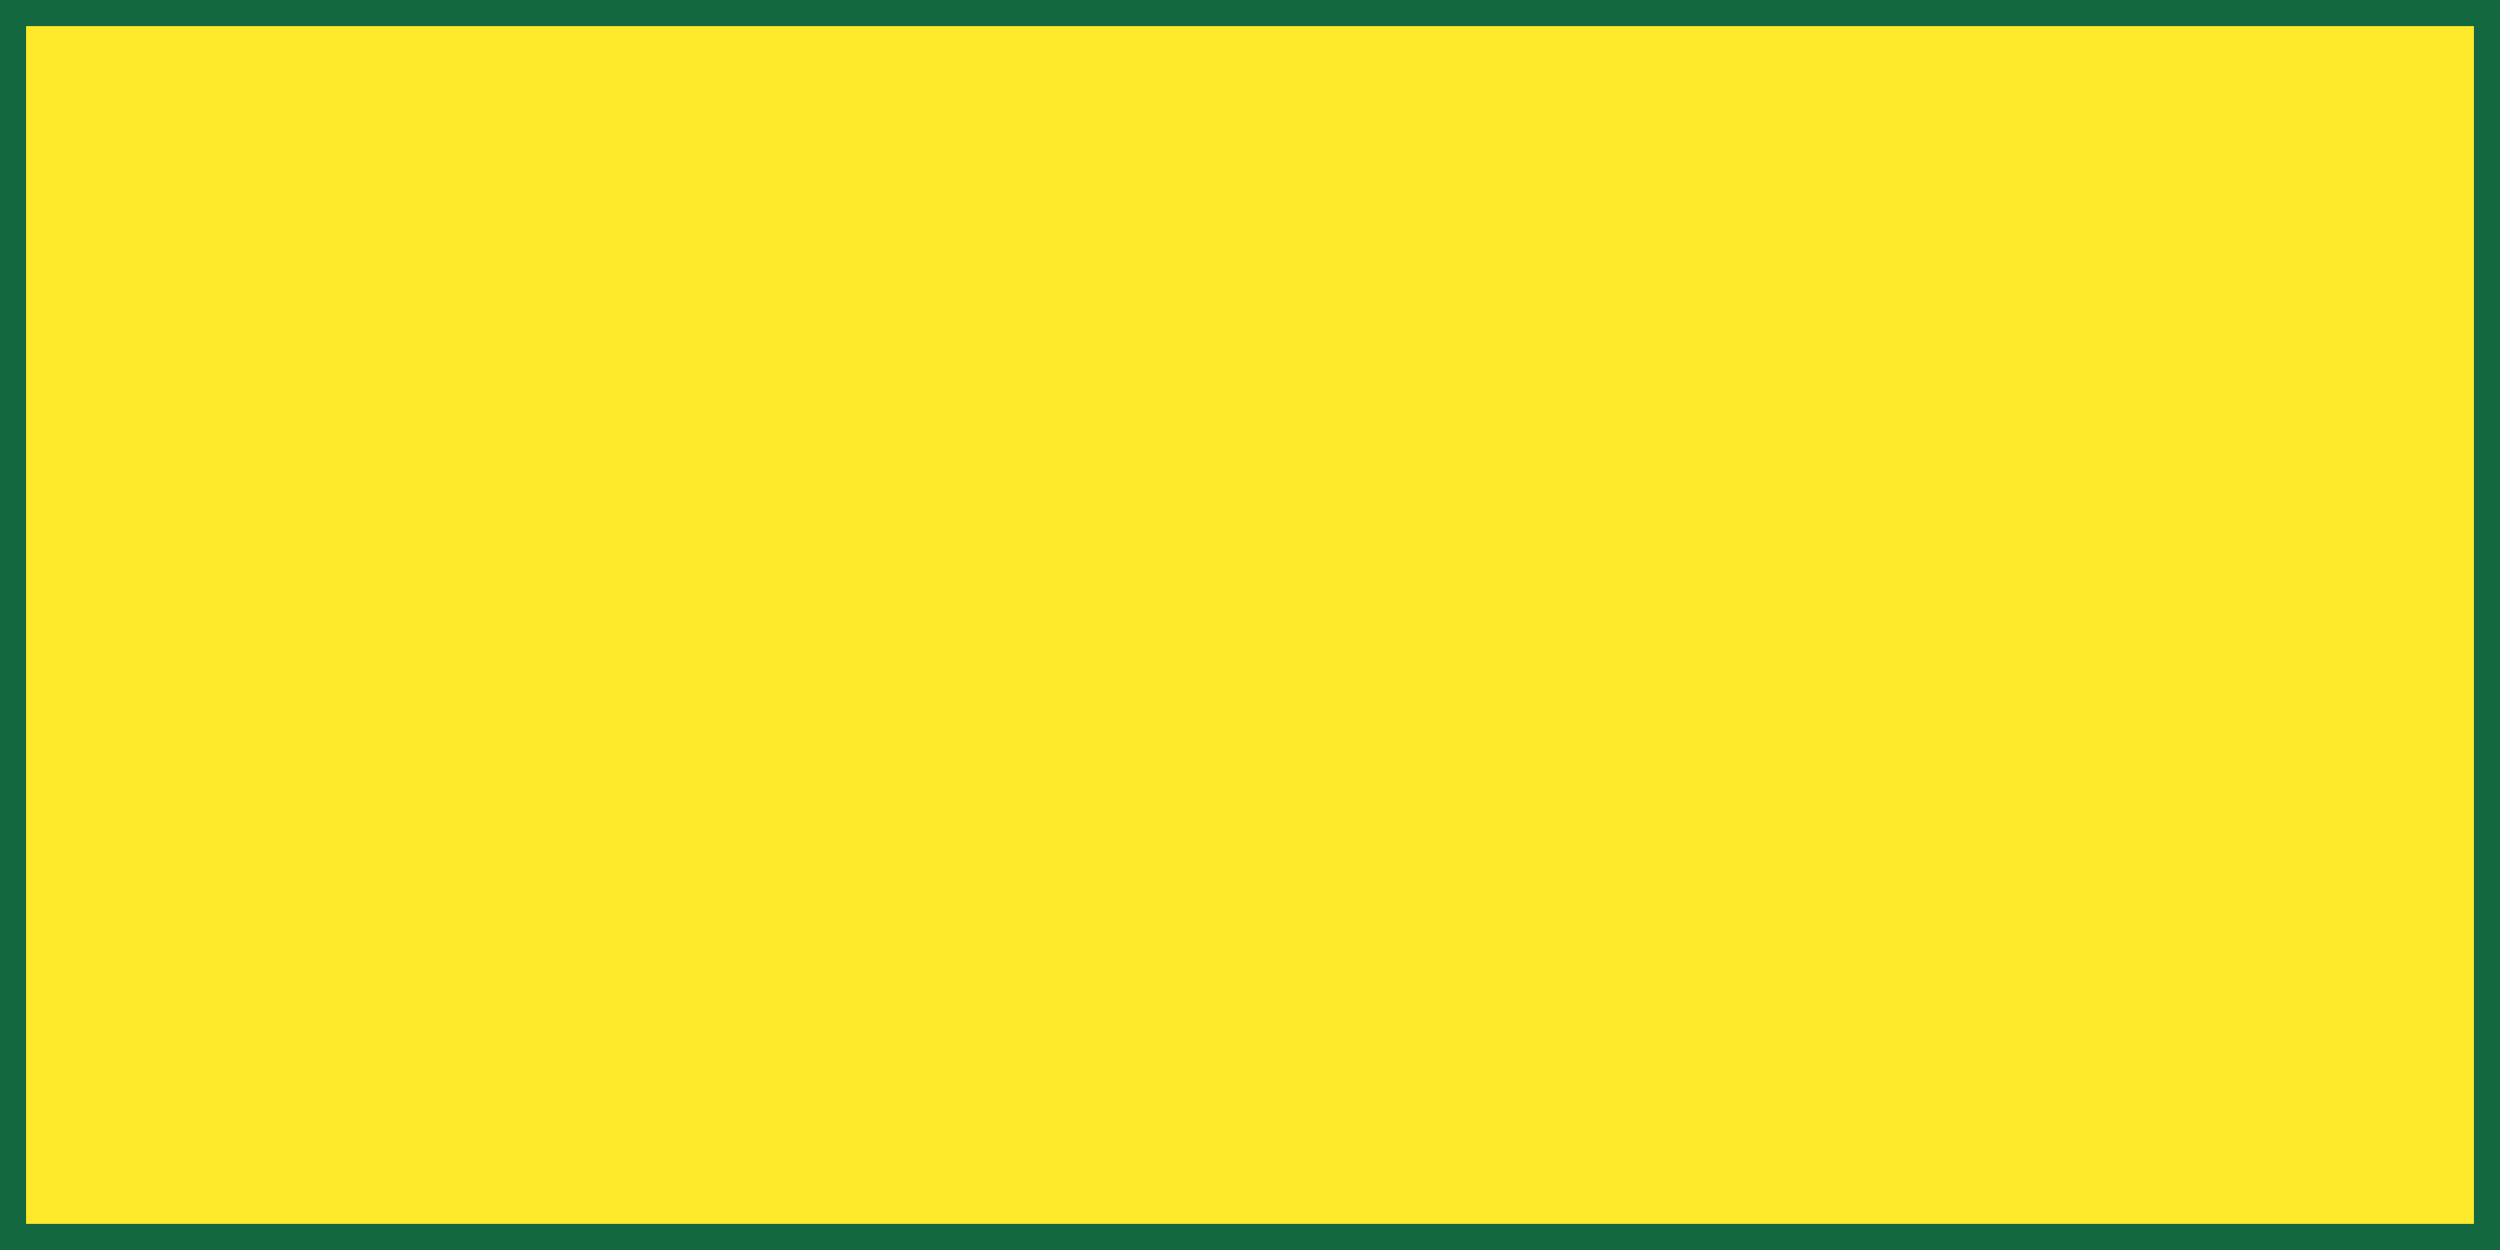
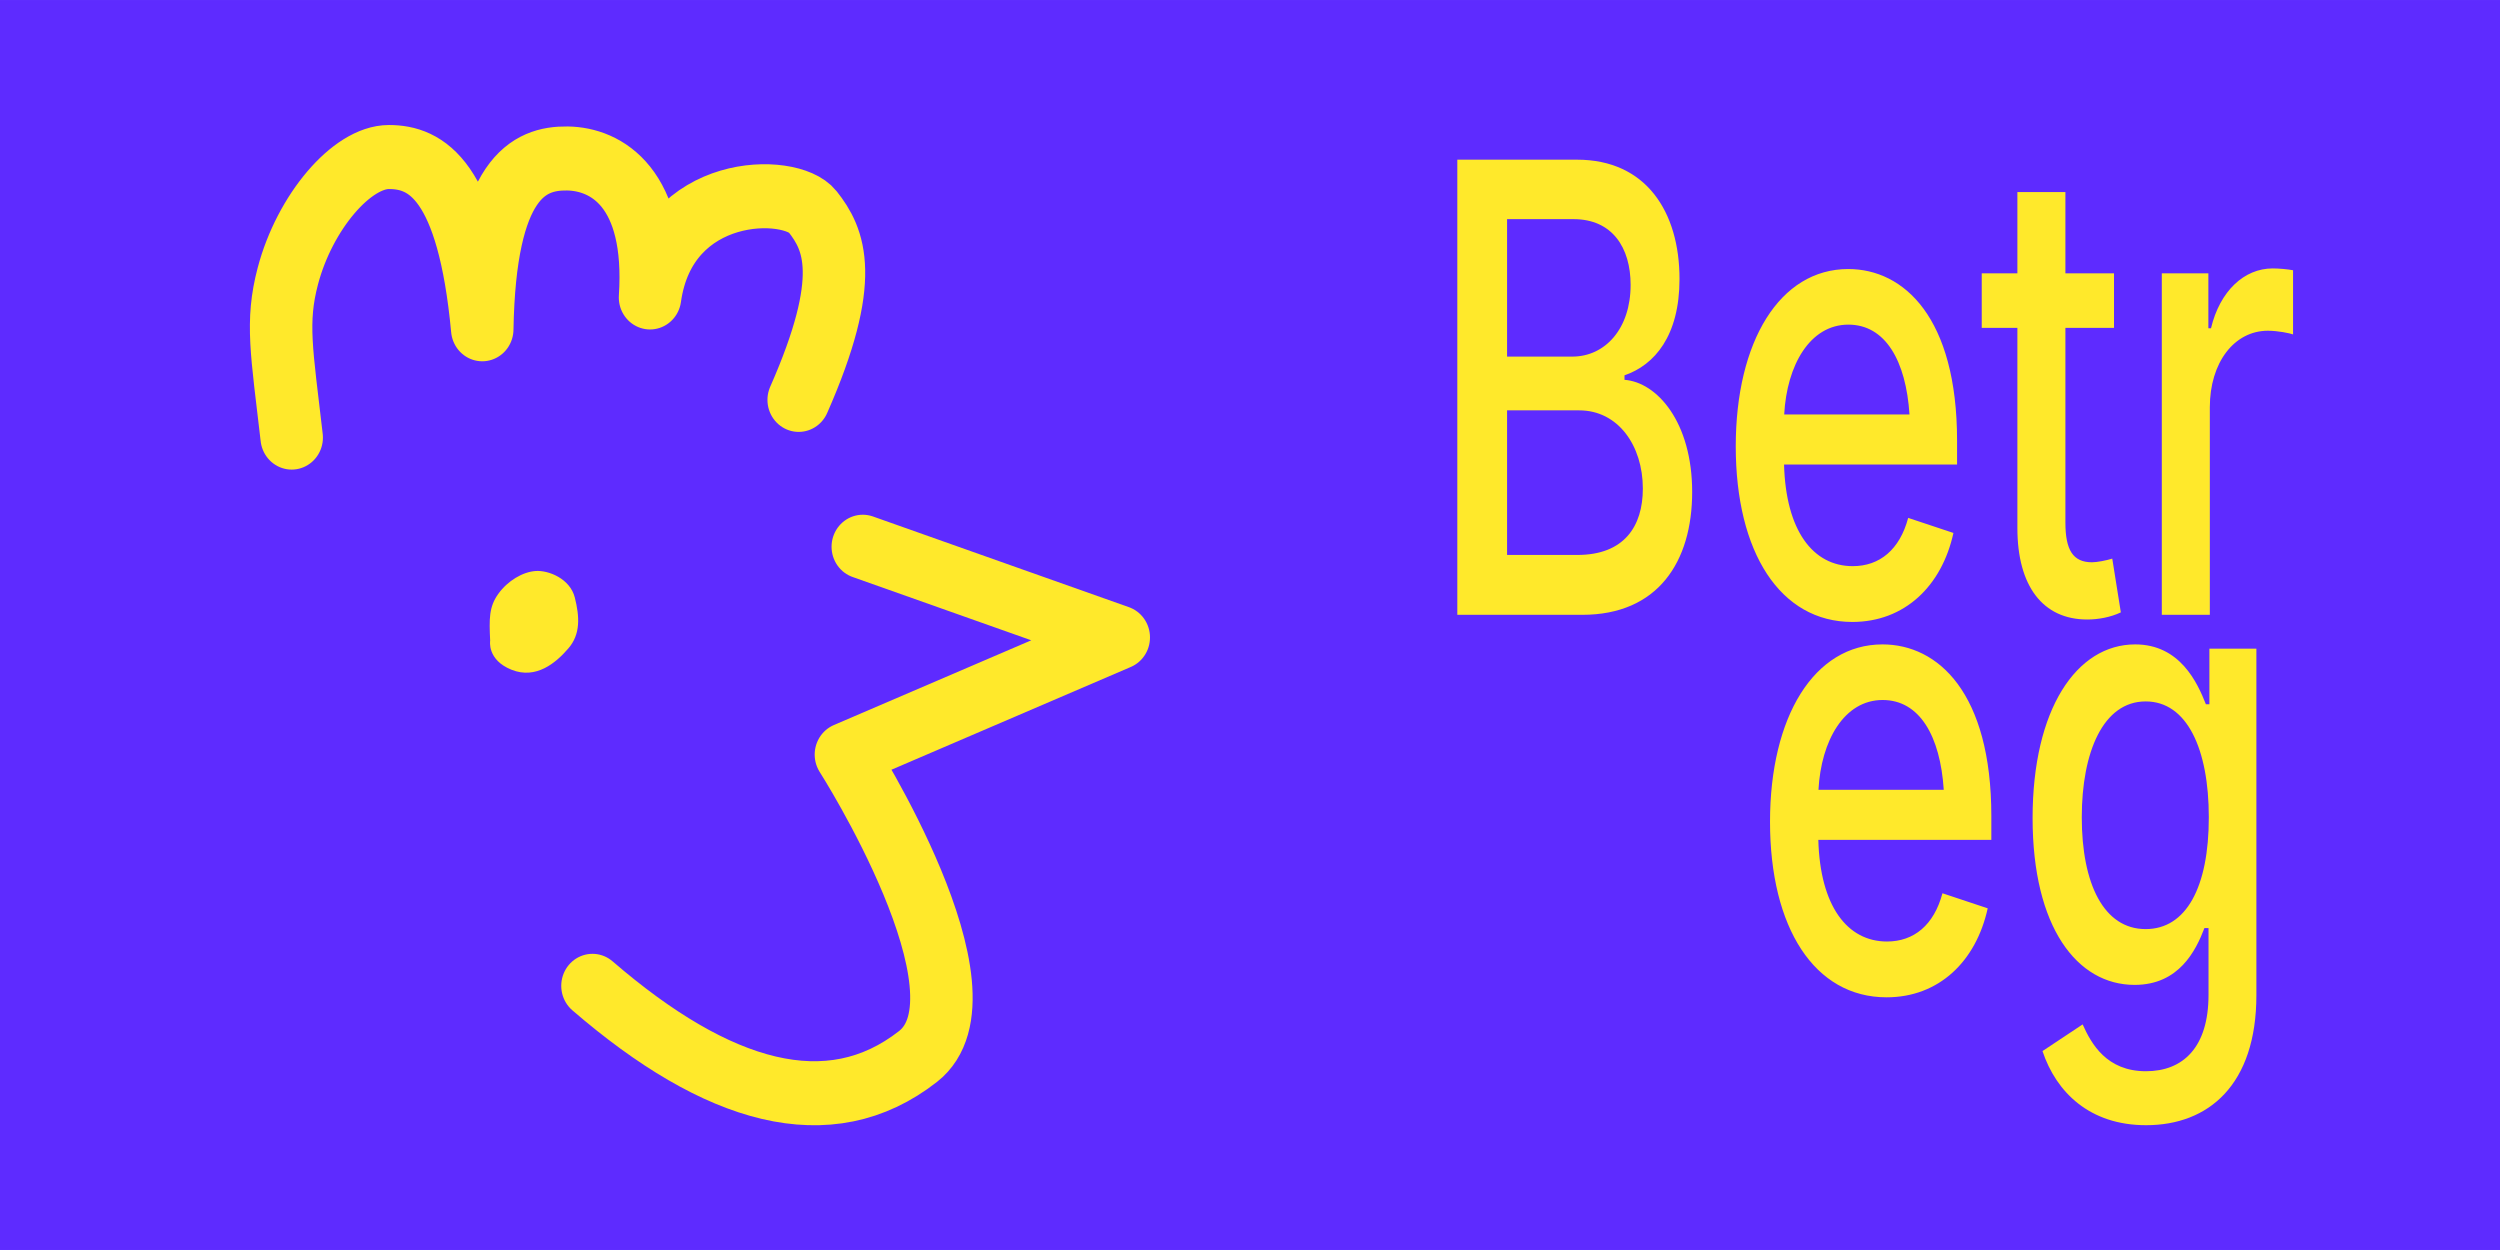
- <svg xmlns="http://www.w3.org/2000/svg" xmlns:xlink="http://www.w3.org/1999/xlink" width="200" height="100" viewBox="0 0 52.917 26.458" version="1.1" id="svg1">
+ <svg xmlns="http://www.w3.org/2000/svg" width="200" height="100" viewBox="0 0 52.917 26.458" version="1.1" id="svg1">
  <defs id="defs1">
+     <linearGradient id="swatch18">
+       <stop style="stop-color:#fbc3d5;stop-opacity:1;" offset="0" id="stop18" />
+     </linearGradient>
+     <linearGradient id="swatch17">
+       <stop style="stop-color:#5e2bff;stop-opacity:1;" offset="0" id="stop17" />
+     </linearGradient>
    <linearGradient id="swatch16">
      <stop style="stop-color:#ffe92b;stop-opacity:1;" offset="0" id="stop16" />
    </linearGradient>
    <linearGradient id="swatch15">
      <stop style="stop-color:#14683f;stop-opacity:1;" offset="0" id="stop15" />
    </linearGradient>
    <rect x="351.363" y="252.408" width="115.935" height="114.124" id="rect14" />
    <rect x="153.452" y="342.758" width="423.07" height="199.345" id="rect13" />
    <rect x="639.624" y="167.794" width="114.731" height="108.994" id="rect12" />
-     <linearGradient xlink:href="#swatch15" id="linearGradient15" x1="-0.553" y1="13.229" x2="53.469" y2="13.229" gradientUnits="userSpaceOnUse" />
-     <linearGradient xlink:href="#swatch16" id="linearGradient16" x1="-0.553" y1="13.229" x2="53.469" y2="13.229" gradientUnits="userSpaceOnUse" />
  </defs>
  <g id="layer1">
-     <g id="g9" transform="matrix(1.561967,0,0,1.600871,-7.20031,-8.202681)">
-       <path style="display:inline;fill:#ffe92b;fill-opacity:1;stroke-width:0.265;stroke-linecap:round;stroke-linejoin:round" d="m 8.678,13.647 c -0.018,-0.361 -0.021,-0.56 0.139,-0.776 0.16,-0.216 0.412,-0.361 0.631,-0.376 0.219,-0.015 0.584,0.127 0.664,0.439 0.08,0.311 0.101,0.604 -0.11,0.841 C 9.793,14.012 9.458,14.29 9.04,14.127 8.622,13.964 8.678,13.647 8.678,13.647 Z" id="path7" />
-       <path style="display:inline;fill:none;stroke:#ffe92b;stroke-width:1.058;stroke-linecap:round;stroke-linejoin:round;stroke-dasharray:none;stroke-opacity:1" d="M 5.316,10.29 C 5.148,8.87 5.046,8.378 5.251,7.62 5.536,6.566 6.332,5.653 6.963,5.653 c 0.632,0 1.344,0.374 1.581,2.847 0.044,-2.5 0.784,-2.832 1.442,-2.823 0.658,0.009 1.523,0.481 1.4,2.297 0.272,-1.886 2.384,-1.875 2.753,-1.419 0.368,0.456 0.677,1.095 -0.235,3.112" id="path8" />
-       <path style="fill:none;stroke:#ffe92b;stroke-width:1.058;stroke-linecap:round;stroke-linejoin:round;stroke-dasharray:none;stroke-opacity:1" d="m 14.99,12.094 4.336,1.499 -4.622,1.936 c 0,0 2.585,3.95 1.22,4.991 -1.504,1.148 -3.393,0.616 -5.513,-1.169" id="path9" />
+     <rect style="fill:url(#swatch17);fill-opacity:1;stroke:none;stroke-width:1.342;stroke-linecap:round;stroke-linejoin:bevel;stroke-dasharray:none;stroke-opacity:1" id="rect18" width="52.917" height="26.458" x="2.220446e-16" y="2.7755576e-17" />
+     <g id="g9" transform="matrix(1.249573,0,0,1.280697,-0.4685816,-3.916312)">
+       <path style="display:inline;fill:url(#swatch16);fill-opacity:1;stroke-width:0.265;stroke-linecap:round;stroke-linejoin:round" d="m 8.678,13.647 c -0.018,-0.361 -0.021,-0.56 0.139,-0.776 0.16,-0.216 0.412,-0.361 0.631,-0.376 0.219,-0.015 0.584,0.127 0.664,0.439 0.08,0.311 0.101,0.604 -0.11,0.841 C 9.793,14.012 9.458,14.29 9.04,14.127 8.622,13.964 8.678,13.647 8.678,13.647 Z" id="path7" />
+       <path style="display:inline;fill:none;stroke:url(#swatch16);stroke-width:1.058;stroke-linecap:round;stroke-linejoin:round;stroke-dasharray:none;stroke-opacity:1" d="M 5.316,10.29 C 5.148,8.87 5.046,8.378 5.251,7.62 5.536,6.566 6.332,5.653 6.963,5.653 c 0.632,0 1.344,0.374 1.581,2.847 0.044,-2.5 0.784,-2.832 1.442,-2.823 0.658,0.009 1.523,0.481 1.4,2.297 0.272,-1.886 2.384,-1.875 2.753,-1.419 0.368,0.456 0.677,1.095 -0.235,3.112" id="path8" />
+       <path style="fill:none;stroke:url(#swatch16);stroke-width:1.058;stroke-linecap:round;stroke-linejoin:round;stroke-dasharray:none;stroke-opacity:1" d="m 14.99,12.094 4.336,1.499 -4.622,1.936 c 0,0 2.585,3.95 1.22,4.991 -1.504,1.148 -3.393,0.616 -5.513,-1.169" id="path9" />
    </g>
-     <text xml:space="preserve" transform="matrix(0.2464006,0,0,0.3448372,-62.22555,-84.02174)" id="text13" style="font-style:normal;font-variant:normal;font-weight:500;font-stretch:normal;font-size:48px;line-height:0.6;font-family:Inter;-inkscape-font-specification:'Inter Medium';text-align:end;writing-mode:lr-tb;direction:ltr;white-space:pre;shape-inside:url(#rect14);display:inline;fill:#ffe92b;fill-opacity:1;stroke:none;stroke-width:3.531;stroke-linecap:butt;stroke-linejoin:round;stroke-dasharray:none" x="304.037" y="0">
+     <text xml:space="preserve" transform="matrix(0.1971205,0,0,0.2758697,-44.48878,-64.57156)" id="text13" style="font-style:normal;font-variant:normal;font-weight:500;font-stretch:normal;font-size:48px;line-height:0.6;font-family:Inter;-inkscape-font-specification:'Inter Medium';text-align:end;writing-mode:lr-tb;direction:ltr;white-space:pre;shape-inside:url(#rect14);display:inline;fill:url(#swatch16);fill-opacity:1;stroke:none;stroke-width:3.531;stroke-linecap:butt;stroke-linejoin:round;stroke-dasharray:none" x="304.037" y="0">
      <tspan x="378.305" y="281.239" id="tspan1">Betr </tspan>
      <tspan x="413.508" y="310.039" id="tspan2">eg</tspan>
    </text>
-     <rect style="fill:url(#linearGradient16);fill-opacity:1;stroke:url(#linearGradient15);stroke-width:1.105;stroke-linecap:round;stroke-linejoin:bevel;stroke-dasharray:none;stroke-opacity:1" id="rect15" width="52.917" height="26.458" x="-1.110223e-16" y="-1.3877788e-17" />
  </g>
</svg>
